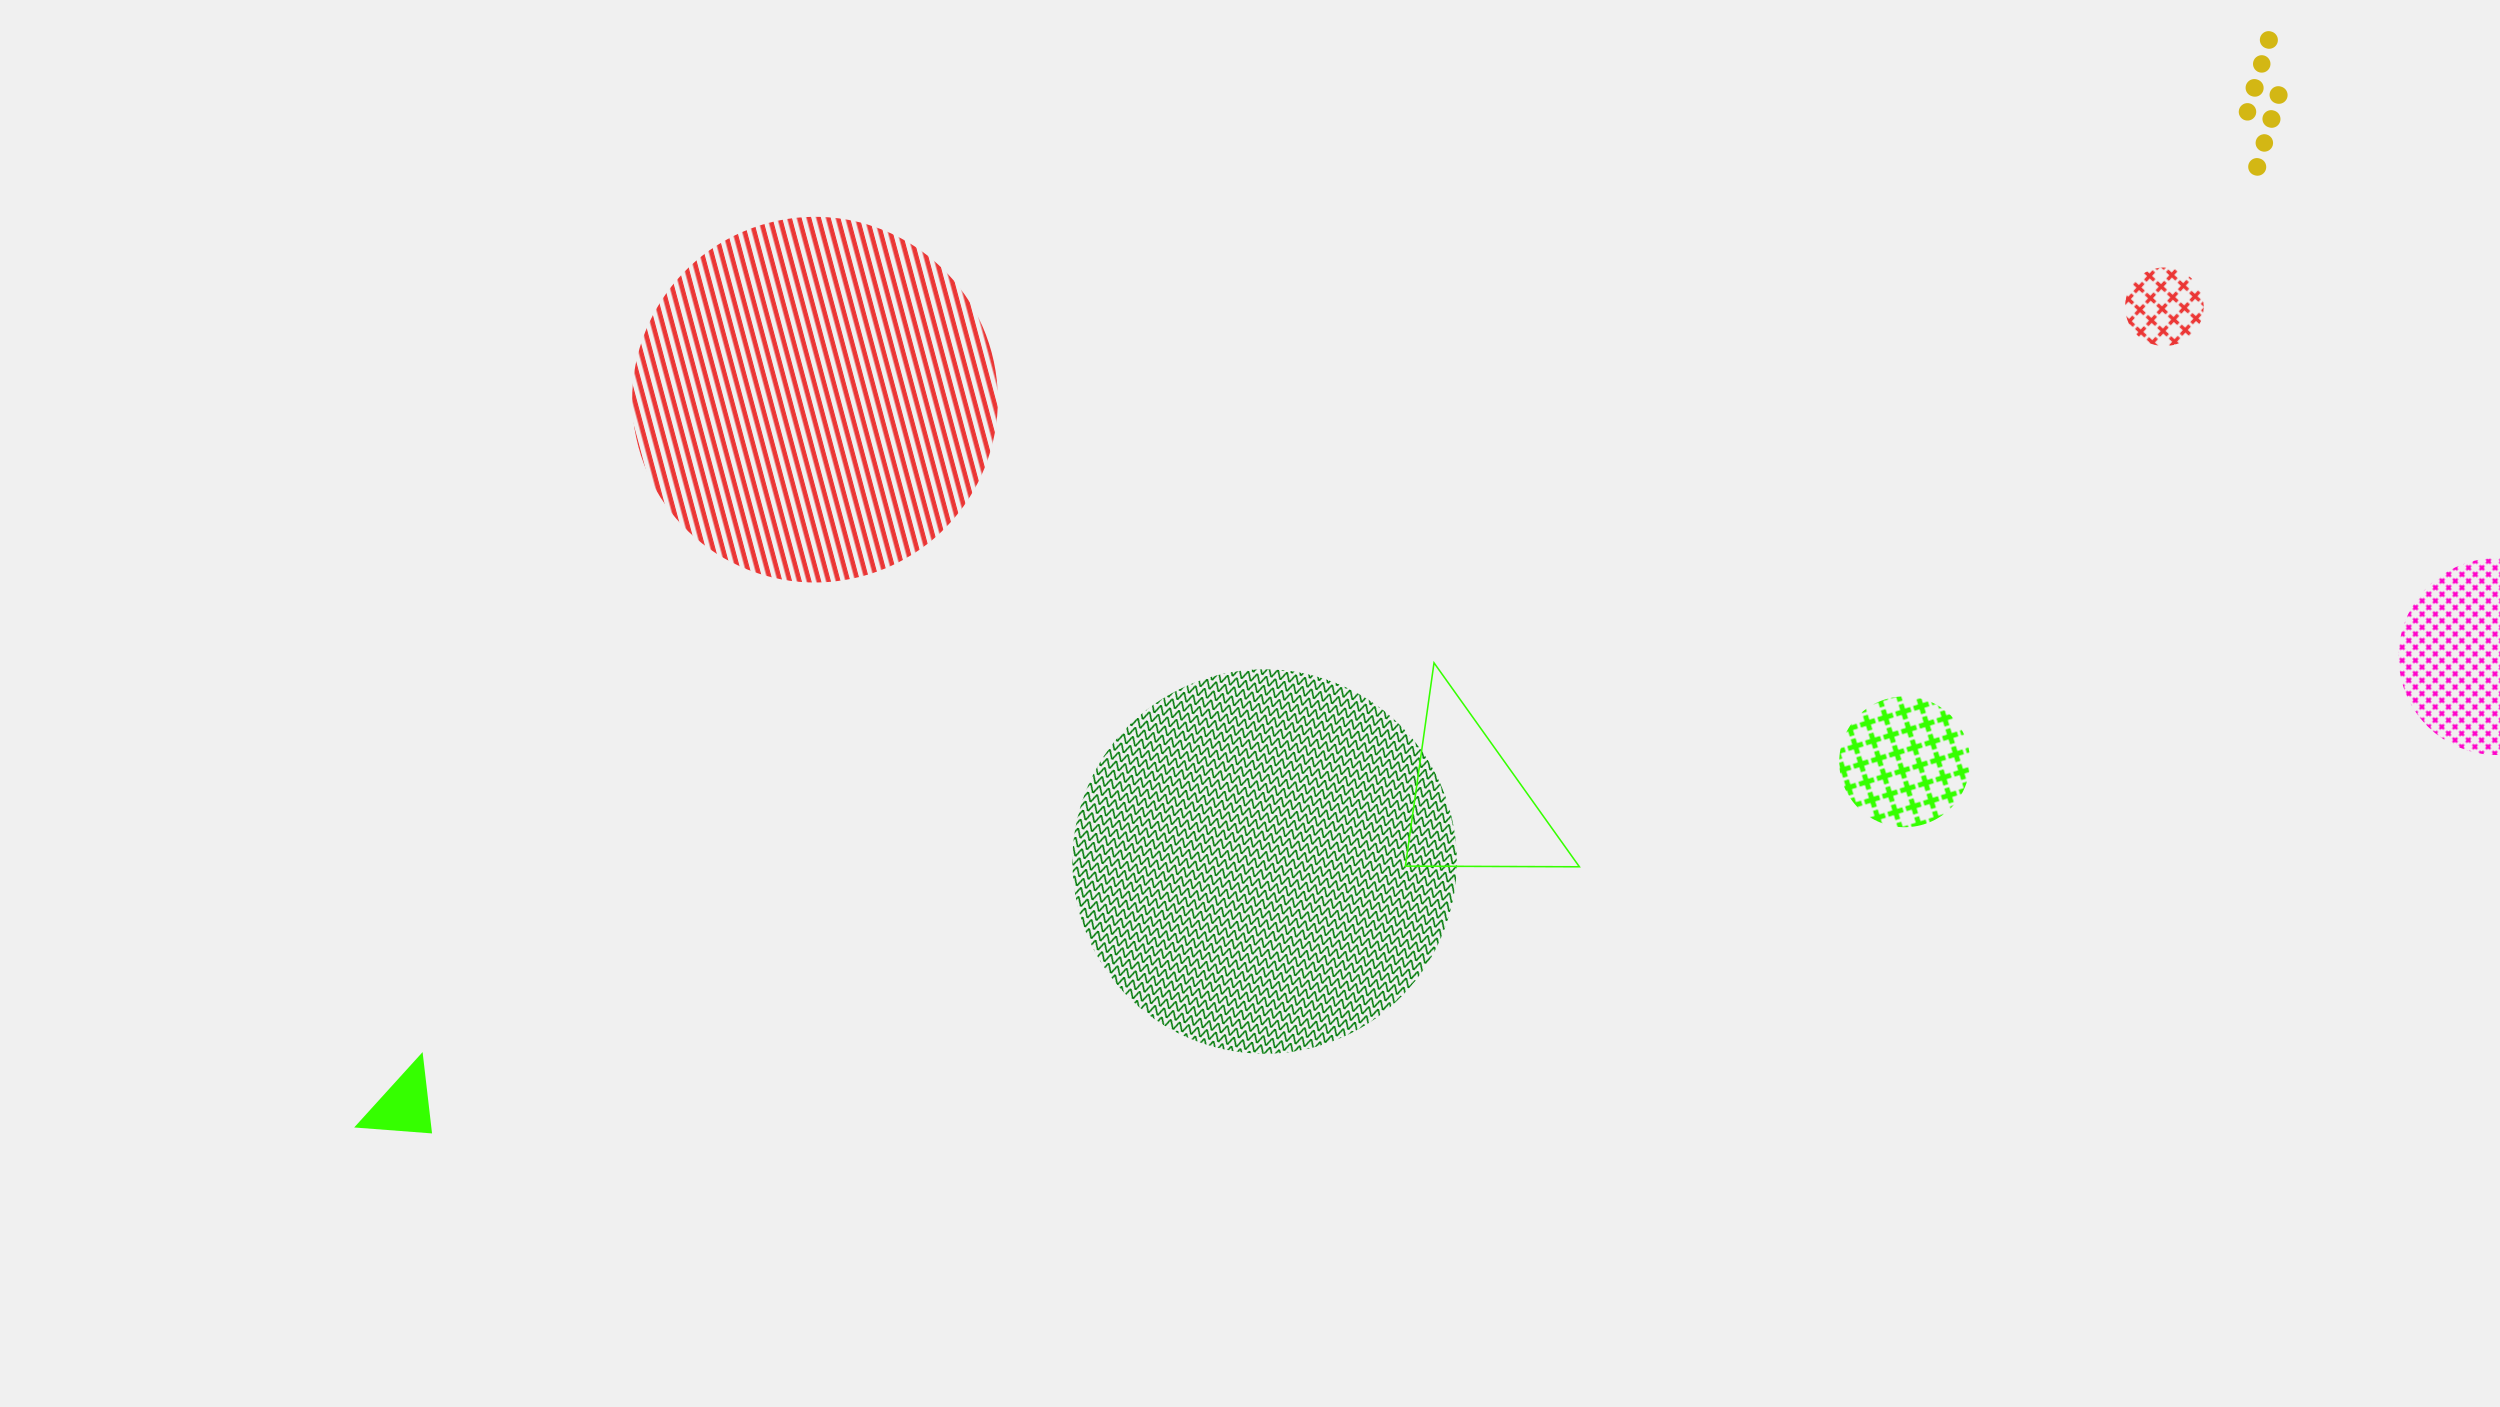
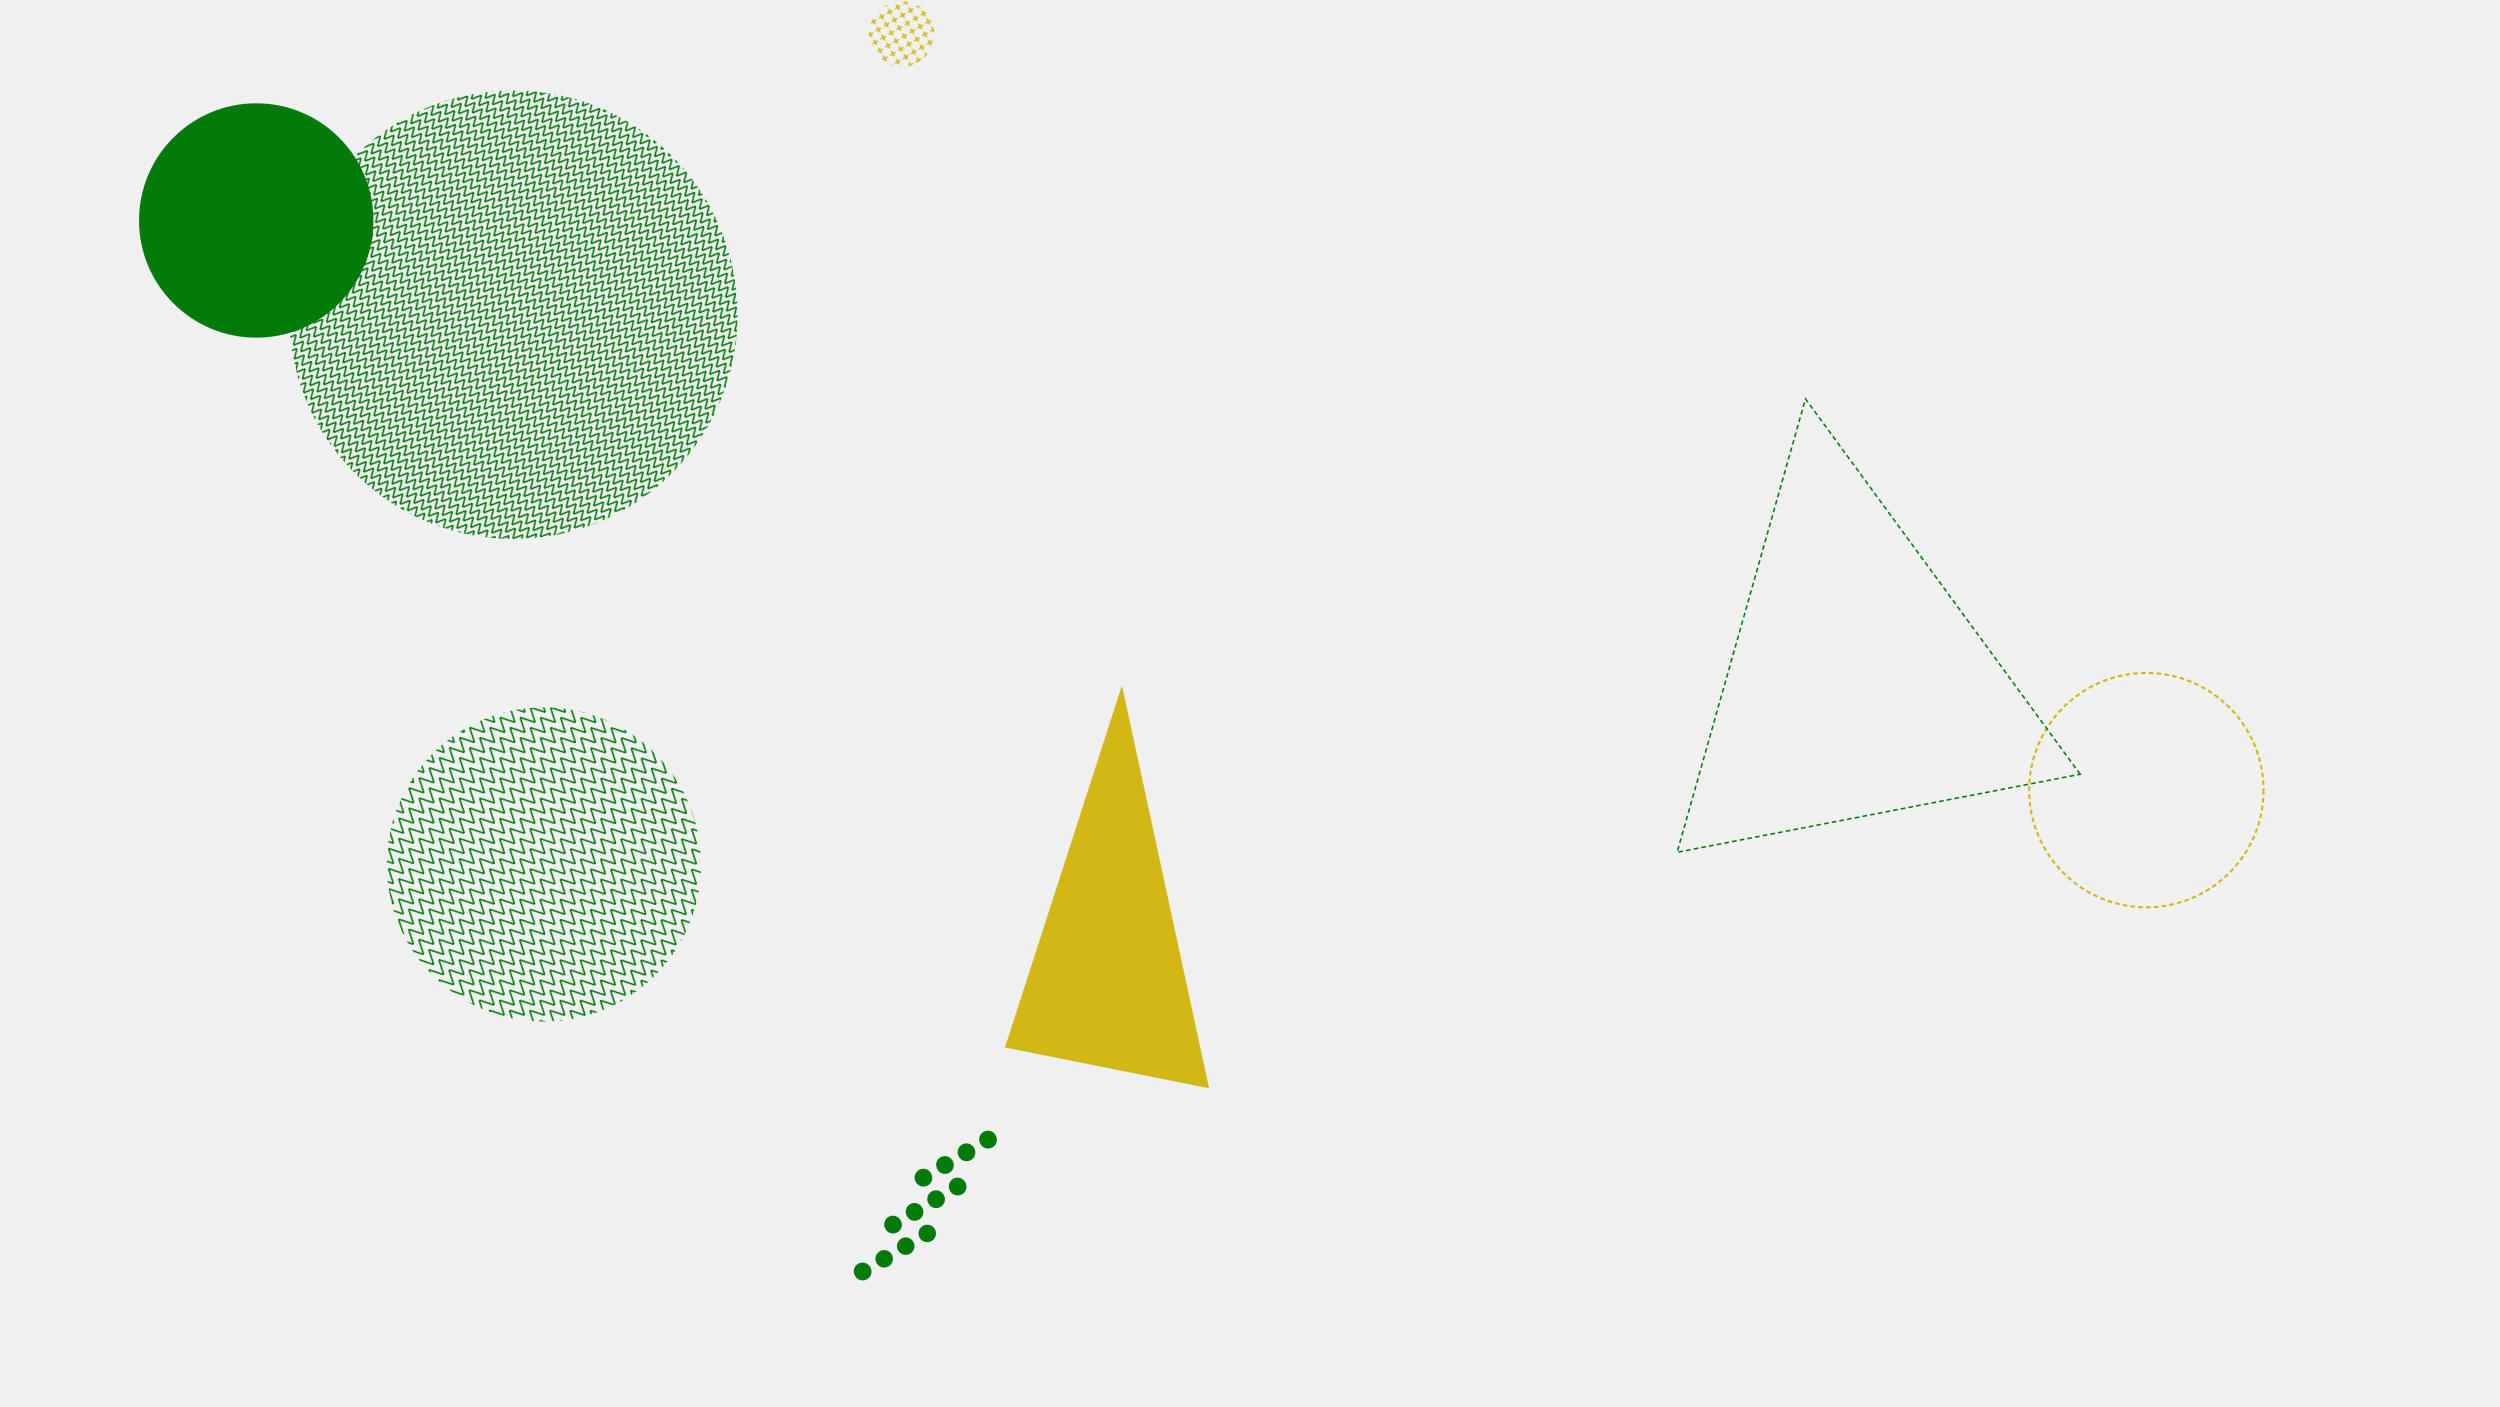
<svg xmlns="http://www.w3.org/2000/svg" version="1.1" width="1600" height="900" preserveAspectRatio="none" viewBox="0 0 1600 900">
-   <g mask="url(&quot;#SvgjsMask23285&quot;)" fill="none">
-     <path d="M1459.89 55.44a5.6 5.6 0 1 0-3.19 10.73 5.6 5.6 0 1 0 3.19-10.73zM1455.33 70.78a5.6 5.6 0 1 0-3.19 10.73 5.6 5.6 0 1 0 3.19-10.73zM1450.77 86.11a5.6 5.6 0 1 0-3.19 10.74 5.6 5.6 0 1 0 3.19-10.74zM1446.21 101.45a5.6 5.6 0 1 0-3.19 10.73 5.6 5.6 0 1 0 3.19-10.73zM1453.67 20.21a5.6 5.6 0 1 0-3.19 10.73 5.6 5.6 0 1 0 3.19-10.73zM1449.11 35.54a5.6 5.6 0 1 0-3.19 10.74 5.6 5.6 0 1 0 3.19-10.74zM1444.55 50.88a5.6 5.6 0 1 0-3.19 10.73 5.6 5.6 0 1 0 3.19-10.73zM1439.99 66.21a5.6 5.6 0 1 0-3.19 10.74 5.6 5.6 0 1 0 3.19-10.74z" fill="#d3b714" />
-     <rect width="167.44" height="167.44" clip-path="url(&quot;#SvgjsClipPath23286&quot;)" x="1135.26" y="403.84" fill="url(&quot;#SvgjsPattern23287&quot;)" transform="rotate(252.67, 1218.98, 487.56)" />
-     <rect width="492" height="492" clip-path="url(&quot;#SvgjsClipPath23288&quot;)" x="563.36" y="305.37" fill="url(&quot;#SvgjsPattern23289&quot;)" transform="rotate(195.57, 809.36, 551.37)" />
-     <rect width="468" height="468" clip-path="url(&quot;#SvgjsClipPath23290&quot;)" x="287.62" y="21.78" fill="url(&quot;#SvgjsPattern23291&quot;)" transform="rotate(75.01, 521.62, 255.78)" />
-     <rect width="252" height="252" clip-path="url(&quot;#SvgjsClipPath23292&quot;)" x="1472.12" y="294.21" fill="url(&quot;#SvgjsPattern23293&quot;)" transform="rotate(45.1, 1598.12, 420.21)" />
-     <path d="M1010.81 554.74 L917.77 424.22L899.447 554.323z" stroke="rgba(53, 255, 0, 1)" stroke-width="1" />
-     <rect width="100.6" height="100.6" clip-path="url(&quot;#SvgjsClipPath23294&quot;)" x="1334.9" y="146.03" fill="url(&quot;#SvgjsPattern23295&quot;)" transform="rotate(312.55, 1385.2, 196.33)" />
-     <path d="M226.67 721.58 L270.46 673.33L276.507 725.397z" fill="rgba(53, 255, 0, 1)" />
+   <g mask="url(&quot;#SvgjsMask1095&quot;)" fill="none">
+     <path d="M598.27 786.56a5.6 5.6 0 1 0-9.65 5.69 5.6 5.6 0 1 0 9.65-5.69zM584.48 794.68a5.6 5.6 0 1 0-9.65 5.69 5.6 5.6 0 1 0 9.65-5.69zM570.7 802.8a5.6 5.6 0 1 0-9.65 5.69 5.6 5.6 0 1 0 9.65-5.69zM556.91 810.93a5.6 5.6 0 1 0-9.65 5.68 5.6 5.6 0 1 0 9.65-5.68zM617.72 756.54a5.6 5.6 0 1 0-9.65 5.68 5.6 5.6 0 1 0 9.65-5.68zM603.94 764.66a5.6 5.6 0 1 0-9.65 5.68 5.6 5.6 0 1 0 9.65-5.68zM590.15 772.78a5.6 5.6 0 1 0-9.65 5.68 5.6 5.6 0 1 0 9.65-5.68zM576.36 780.9a5.6 5.6 0 1 0-9.65 5.68 5.6 5.6 0 1 0 9.65-5.68zM637.17 726.51a5.6 5.6 0 1 0-9.65 5.68 5.6 5.6 0 1 0 9.65-5.68zM623.39 734.63a5.6 5.6 0 1 0-9.65 5.68 5.6 5.6 0 1 0 9.65-5.68zM609.6 742.75a5.6 5.6 0 1 0-9.65 5.68 5.6 5.6 0 1 0 9.65-5.68zM595.81 750.87a5.6 5.6 0 1 0-9.65 5.68 5.6 5.6 0 1 0 9.65-5.68z" fill="#037b0b" />
+     <path d="M773.84 696.53 L718.06 438.66L643.159 670.386z" fill="#d3b714" />
+     <circle r="75" cx="1373.68" cy="505.69" stroke="#d3b714" stroke-width="1.35" stroke-dasharray="3, 2" />
+     <path d="M1331.31 495.52 L1155.52 255.3L1073.372 545.453z" stroke="#037b0b" stroke-width="1" stroke-dasharray="3, 2" />
+     <rect width="402.16" height="402.16" clip-path="url(&quot;#SvgjsClipPath1096&quot;)" x="147.02" y="352.15" fill="url(&quot;#SvgjsPattern1097&quot;)" transform="rotate(135.12, 348.1, 553.23)" />
+     <circle r="75" cx="163.99" cy="141.11" fill="#037b0b" />
+     <rect width="574.08" height="574.08" clip-path="url(&quot;#SvgjsClipPath1098&quot;)" x="41.52" y="-85.65" fill="url(&quot;#SvgjsPattern1099&quot;)" transform="rotate(221.41, 328.56, 201.39)" />
+     <rect width="84" height="84" clip-path="url(&quot;#SvgjsClipPath1100&quot;)" x="535.01" y="-20.23" fill="url(&quot;#SvgjsPattern1101&quot;)" transform="rotate(59.19, 577.01, 21.77)" />
  </g>
  <defs>
-     <mask id="SvgjsMask23285">
+     <mask id="SvgjsMask1095">
      <rect width="1600" height="900" fill="#ffffff" />
    </mask>
-     <pattern x="0" y="0" width="11.96" height="11.96" patternUnits="userSpaceOnUse" id="SvgjsPattern23287">
-       <path d="M5.98 1L5.98 10.96M1 5.98L10.96 5.98" stroke="rgba(53, 255, 0, 1)" fill="none" stroke-width="3.22" />
+     <pattern x="0" y="0" width="9.14" height="9.14" patternUnits="userSpaceOnUse" id="SvgjsPattern1097">
+       <path d="M0 9.14L4.57 0L9.14 9.14" stroke="#037b0b" fill="none" />
    </pattern>
-     <clipPath id="SvgjsClipPath23286">
-       <circle r="41.86" cx="1218.98" cy="487.56" />
+     <clipPath id="SvgjsClipPath1096">
+       <circle r="100.54" cx="348.1" cy="553.23" />
    </clipPath>
-     <pattern x="0" y="0" width="6" height="6" patternUnits="userSpaceOnUse" id="SvgjsPattern23289">
-       <path d="M0 6L3 0L6 6" stroke="#037b0b" fill="none" />
+     <pattern x="0" y="0" width="6.24" height="6.24" patternUnits="userSpaceOnUse" id="SvgjsPattern1099">
+       <path d="M0 6.24L3.12 0L6.24 6.24" stroke="#037b0b" fill="none" />
    </pattern>
-     <clipPath id="SvgjsClipPath23288">
-       <circle r="123" cx="809.36" cy="551.37" />
+     <clipPath id="SvgjsClipPath1098">
+       <circle r="143.52" cx="328.56" cy="201.39" />
    </clipPath>
-     <pattern x="0" y="0" width="468" height="6" patternUnits="userSpaceOnUse" id="SvgjsPattern23291">
-       <rect width="468" height="3" x="0" y="0" fill="#e73635" />
-       <rect width="468" height="3" x="0" y="3" fill="rgba(0, 0, 0, 0)" />
+     <pattern x="0" y="0" width="6" height="6" patternUnits="userSpaceOnUse" id="SvgjsPattern1101">
+       <path d="M3 1L3 5M1 3L5 3" stroke="#d3b714" fill="none" stroke-width="1" />
    </pattern>
-     <clipPath id="SvgjsClipPath23290">
-       <circle r="117" cx="521.62" cy="255.78" />
-     </clipPath>
-     <pattern x="0" y="0" width="6" height="6" patternUnits="userSpaceOnUse" id="SvgjsPattern23293">
-       <path d="M3 1L3 5M1 3L5 3" stroke="rgba(255, 0, 201, 1)" fill="none" stroke-width="1.51" />
-     </pattern>
-     <clipPath id="SvgjsClipPath23292">
-       <circle r="63" cx="1598.12" cy="420.21" />
-     </clipPath>
-     <pattern x="0" y="0" width="10.06" height="10.06" patternUnits="userSpaceOnUse" id="SvgjsPattern23295">
-       <path d="M5.03 1L5.03 9.06M1 5.03L9.06 5.03" stroke="#e73635" fill="none" stroke-width="2.3" />
-     </pattern>
-     <clipPath id="SvgjsClipPath23294">
-       <circle r="25.15" cx="1385.2" cy="196.33" />
+     <clipPath id="SvgjsClipPath1100">
+       <circle r="21" cx="577.01" cy="21.77" />
    </clipPath>
  </defs>
</svg>
